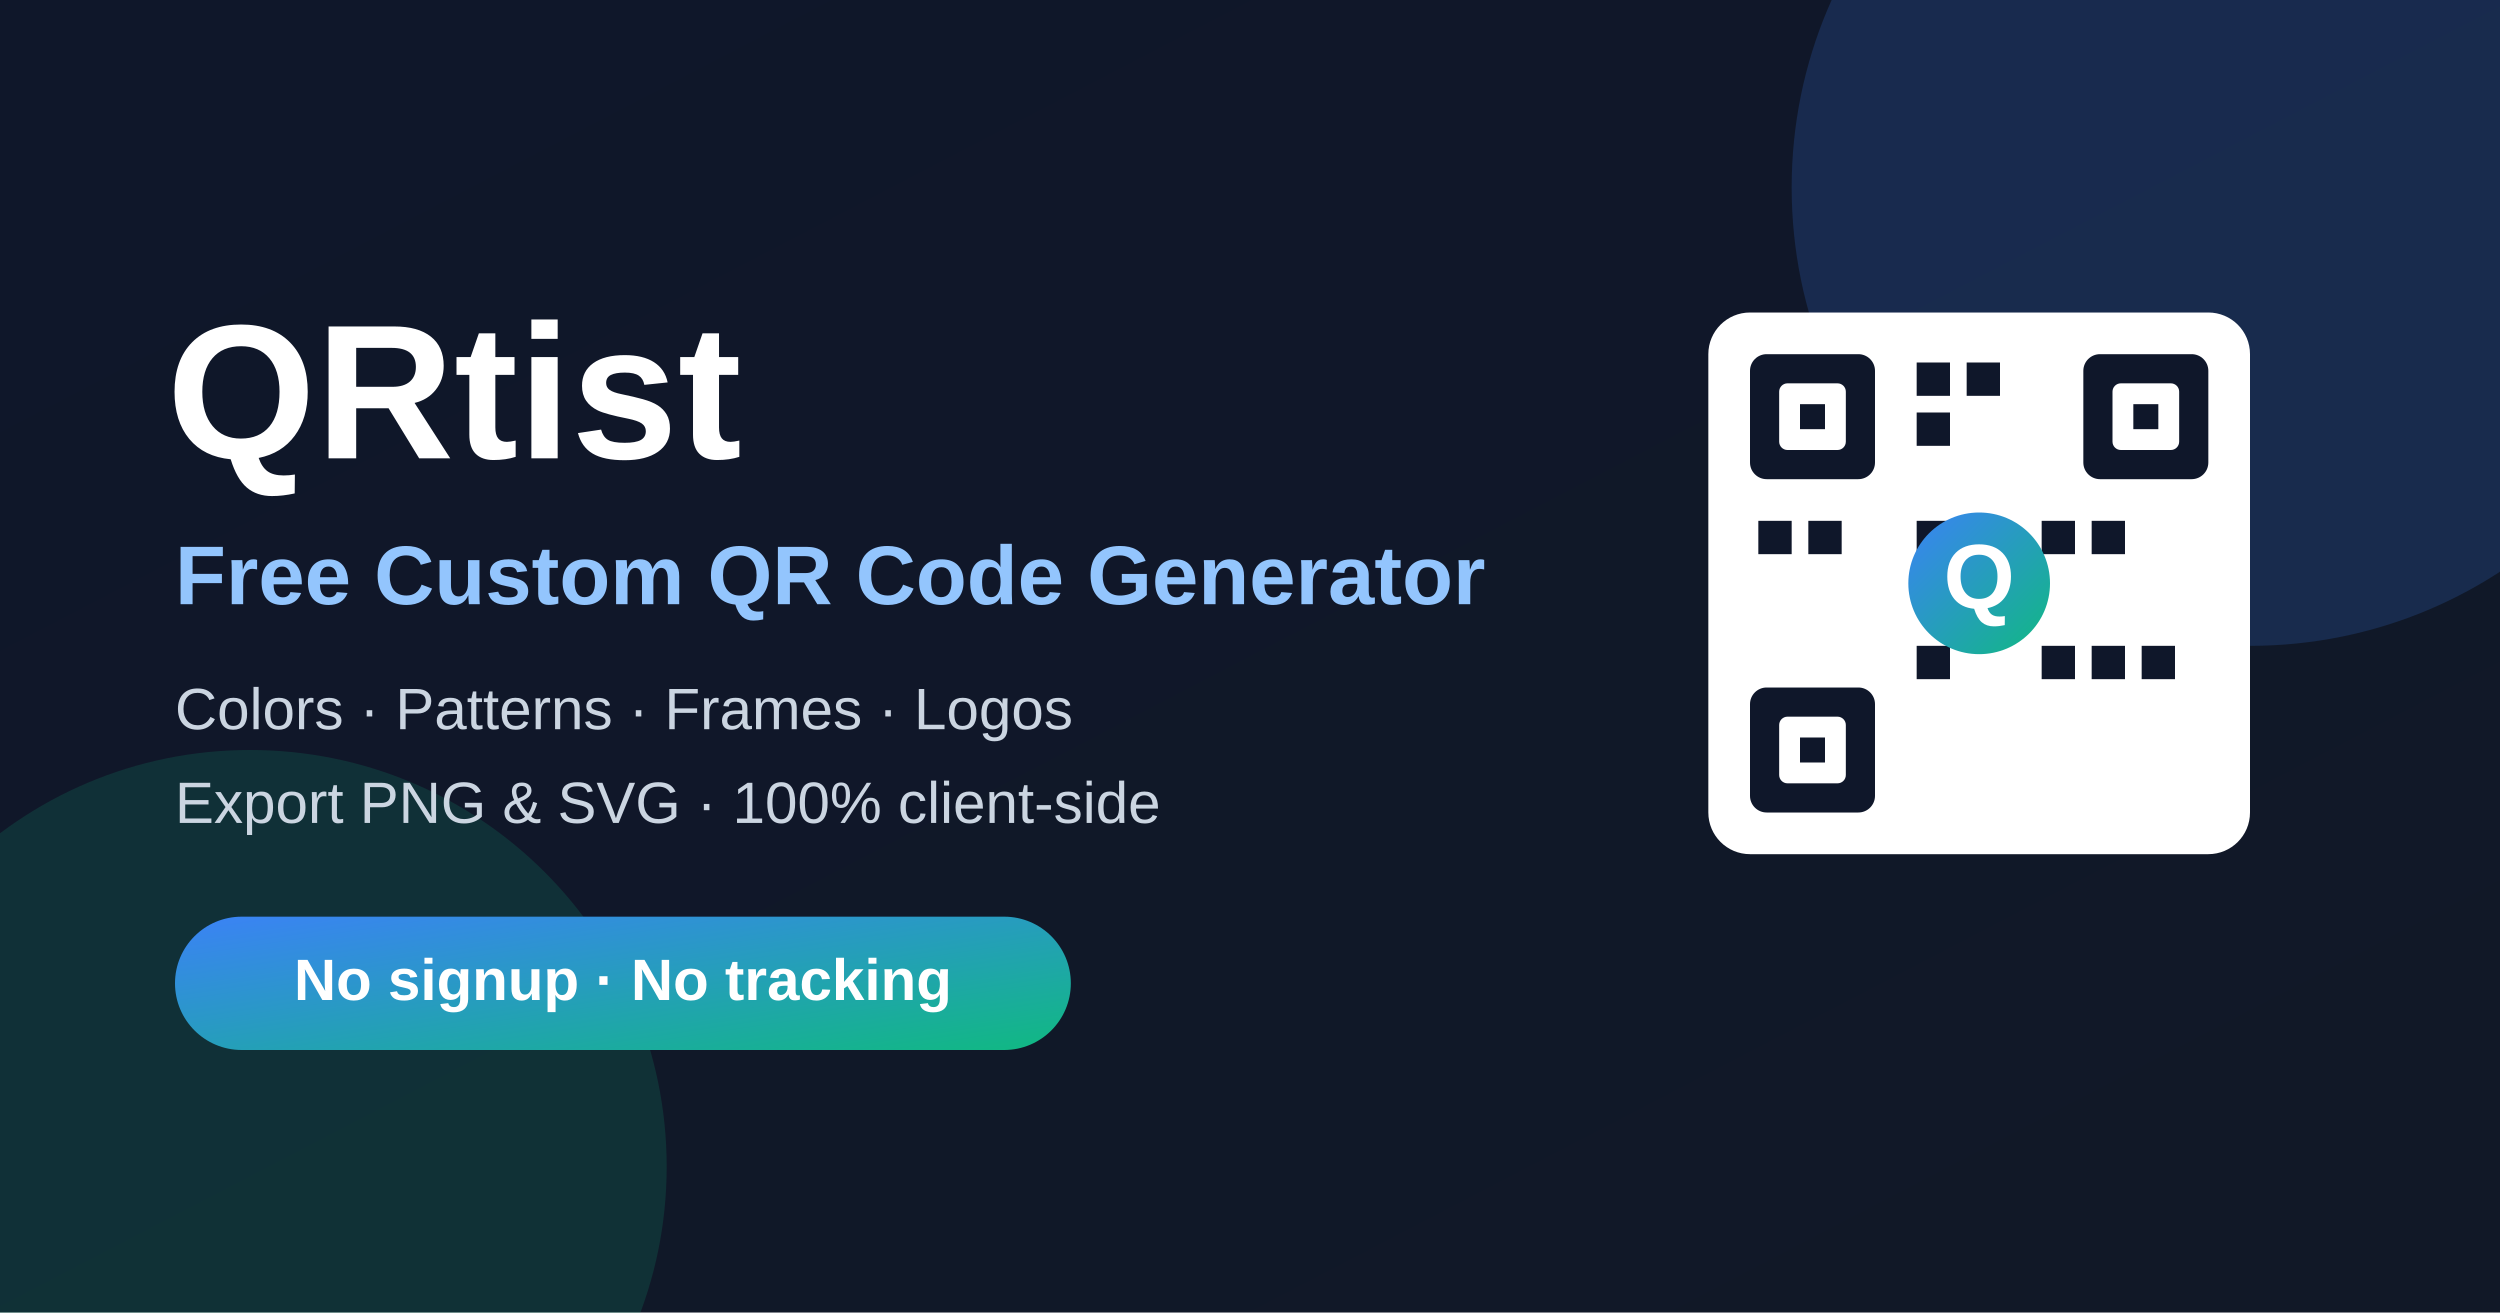
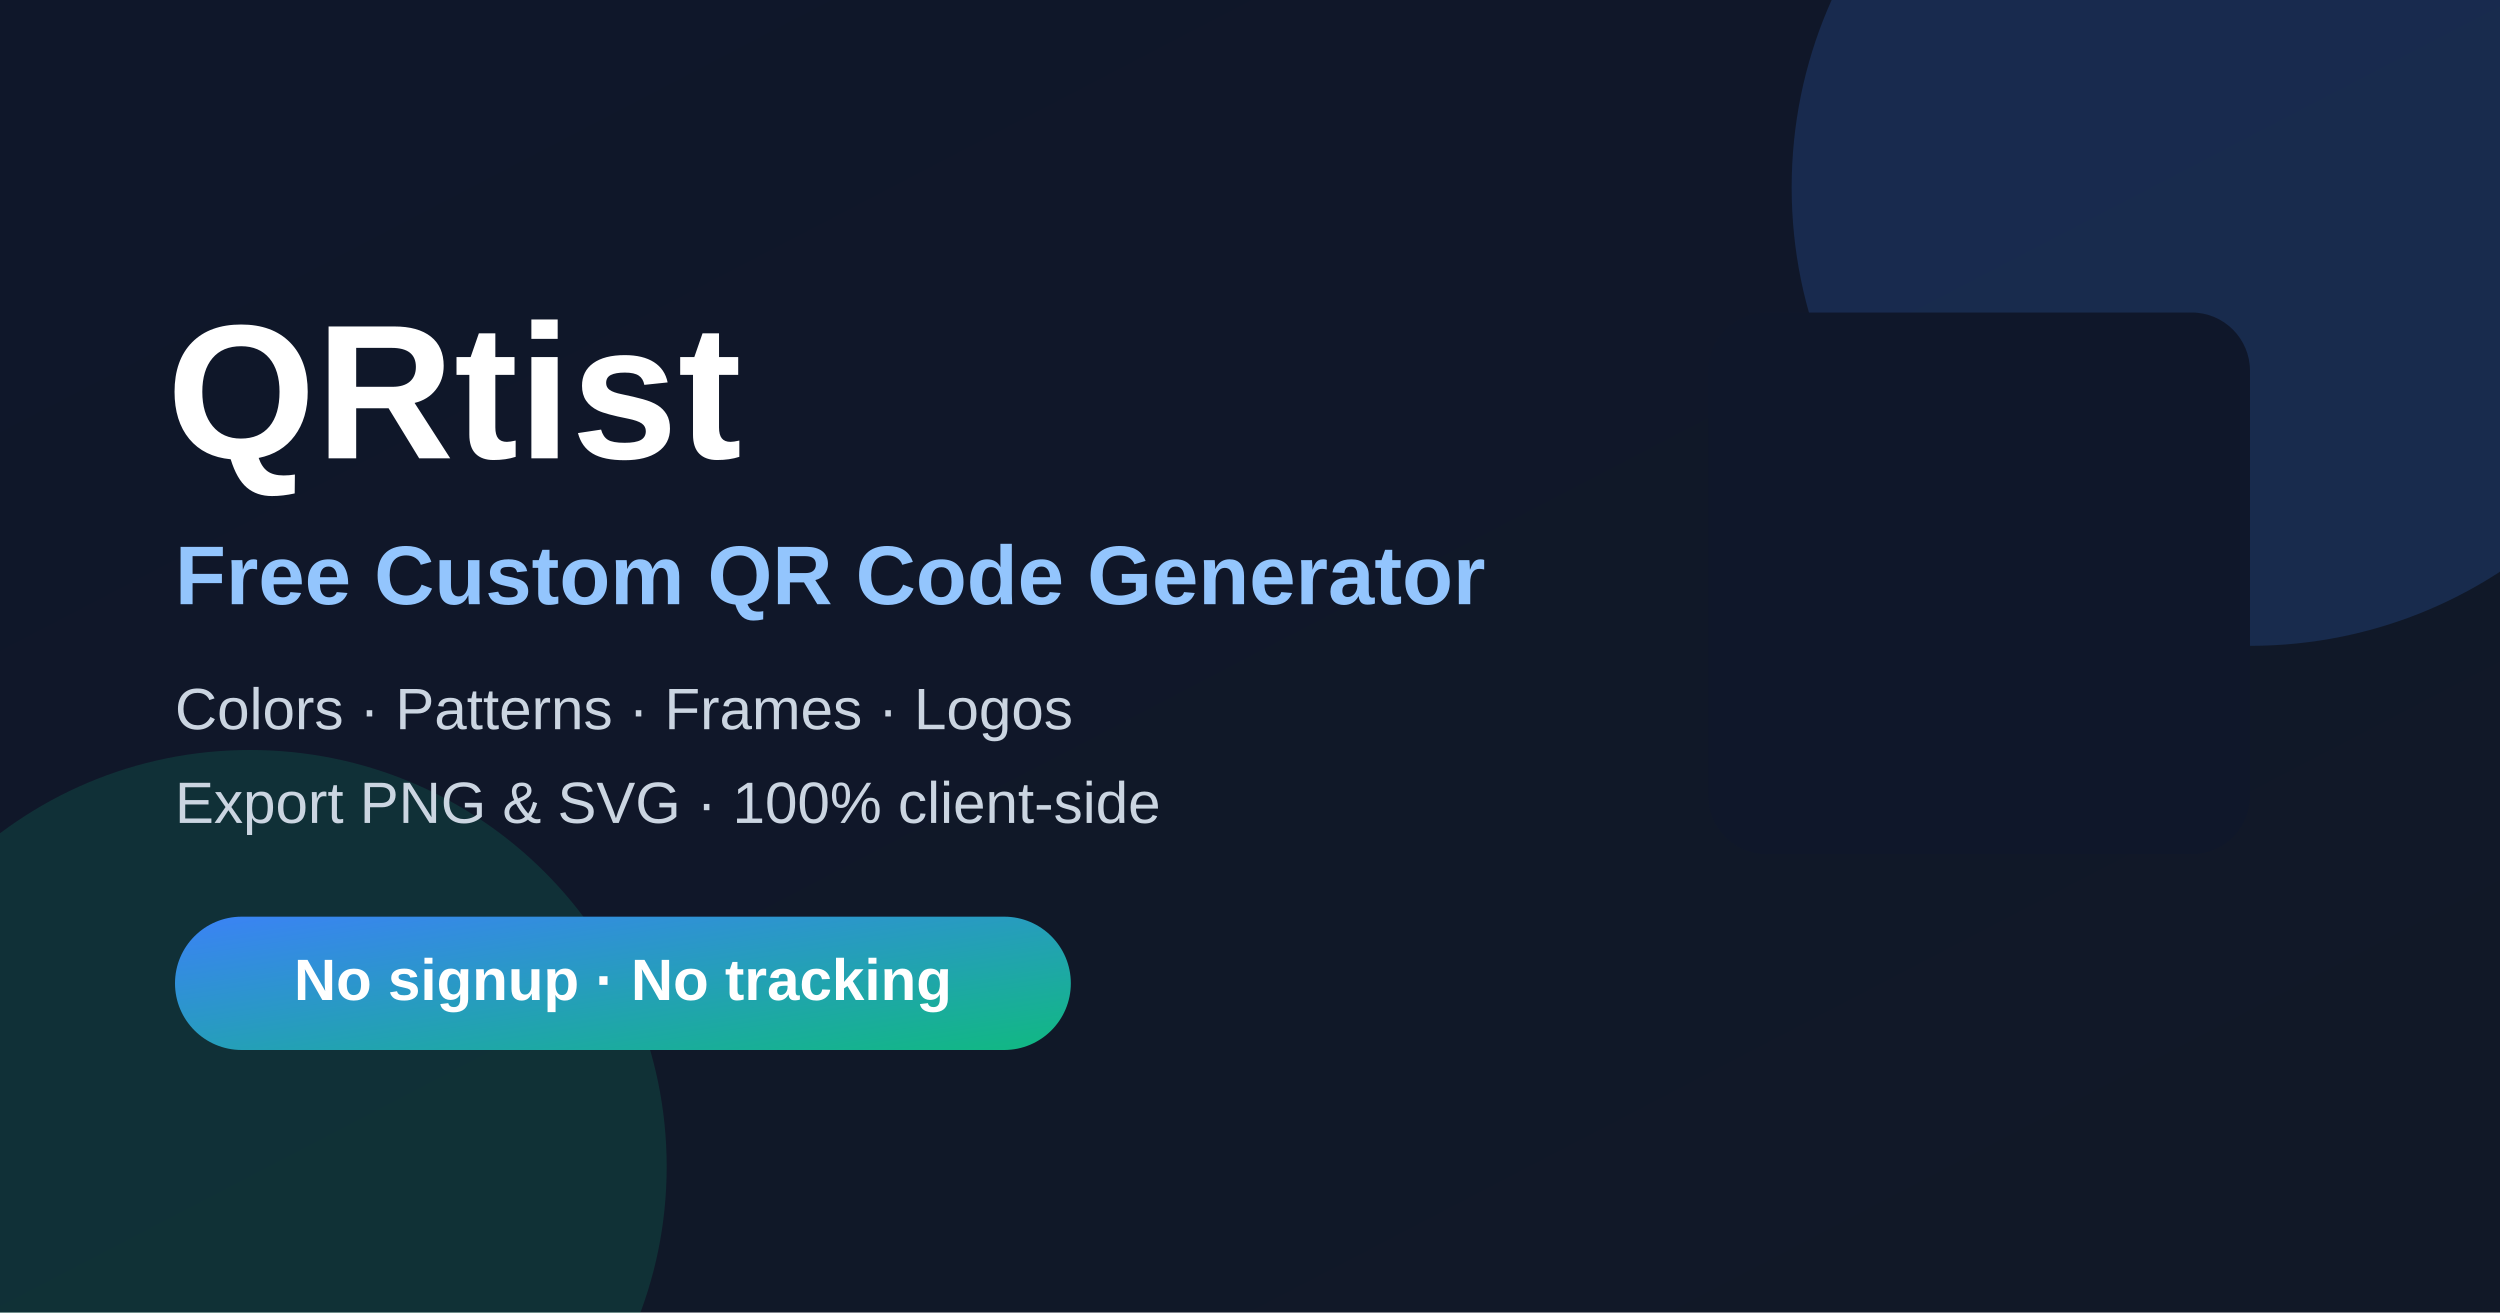
<svg xmlns="http://www.w3.org/2000/svg" width="1200" height="630" viewBox="0 0 1200 630" role="img" aria-label="QRtist — Free Custom QR Code Generator">
  <defs>
    <linearGradient id="bg" x1="0" y1="0" x2="1" y2="1">
      <stop offset="0%" stop-color="#0f172a" />
      <stop offset="100%" stop-color="#111827" />
    </linearGradient>
    <linearGradient id="accent" x1="0" y1="0" x2="1" y2="1">
      <stop offset="0%" stop-color="#3b82f6" />
      <stop offset="100%" stop-color="#10b981" />
    </linearGradient>
  </defs>
  <rect width="1200" height="630" fill="url(#bg)" />
  <circle cx="1080" cy="90" r="220" fill="#3b82f6" opacity="0.18" />
  <circle cx="120" cy="560" r="200" fill="#10b981" opacity="0.16" />
  <g transform="translate(820,150)">
-     <rect width="260" height="260" rx="20" fill="#ffffff" />
-     <g fill="#0f172a">
-       <rect x="20" y="20" width="60" height="60" rx="8" />
-       <rect x="34" y="34" width="32" height="32" rx="4" fill="#ffffff" />
-       <rect x="44" y="44" width="12" height="12" fill="#0f172a" />
-       <rect x="180" y="20" width="60" height="60" rx="8" />
-       <rect x="194" y="34" width="32" height="32" rx="4" fill="#ffffff" />
-       <rect x="204" y="44" width="12" height="12" fill="#0f172a" />
-       <rect x="20" y="180" width="60" height="60" rx="8" />
-       <rect x="34" y="194" width="32" height="32" rx="4" fill="#ffffff" />
-       <rect x="44" y="204" width="12" height="12" fill="#0f172a" />
-       <rect x="100" y="24" width="16" height="16" />
-       <rect x="124" y="24" width="16" height="16" />
-       <rect x="100" y="48" width="16" height="16" />
-       <rect x="24" y="100" width="16" height="16" />
-       <rect x="48" y="100" width="16" height="16" />
-       <rect x="100" y="100" width="16" height="16" />
-       <rect x="160" y="100" width="16" height="16" />
-       <rect x="184" y="100" width="16" height="16" />
-       <rect x="100" y="160" width="16" height="16" />
-       <rect x="160" y="160" width="16" height="16" />
-       <rect x="184" y="160" width="16" height="16" />
-       <rect x="208" y="160" width="16" height="16" />
+     <rect width="260" height="260" rx="28" fill="#0f172a" />
+     <g transform="translate(60,60) scale(100)">
+       <g fill="#ffffff">
+         <path d="M4 8a4 4 0 0 1 4-4h3v3H8v3H4V8Z" />
+         <path d="M20 4h-3v3h3v3h3V8a4 4 0 0 0-4-4Z" />
+         <path d="M4 20v-3a4 4 0 0 0 4 4h3v-3H8v-3H4Z" />
+         <path d="M20 16v3a4 4 0 0 1-4 4h-3v-3h3v-3h4Z" />
+       </g>
+       <g fill="url(#accent)">
+         <rect x="6.5" y="6.5" width="3" height="3" rx="0.5" />
+         <rect x="14.5" y="6.5" width="3" height="3" rx="0.5" />
+         <rect x="6.5" y="14.5" width="3" height="3" rx="0.5" />
+       </g>
+       <rect x="10" y="10" width="4" height="4" rx="1" fill="#ffffff" />
    </g>
-     <circle cx="130" cy="130" r="34" fill="url(#accent)" />
-     <text x="130" y="142" font-family="Arial, sans-serif" font-size="44" font-weight="700" fill="#ffffff" text-anchor="middle">Q</text>
  </g>
  <text x="80" y="220" font-family="Arial, Helvetica, sans-serif" font-size="92" font-weight="800" fill="#ffffff">QRtist</text>
  <text x="84" y="290" font-family="Arial, Helvetica, sans-serif" font-size="40" font-weight="600" fill="#93c5fd">Free Custom QR Code Generator</text>
  <text x="84" y="350" font-family="Arial, Helvetica, sans-serif" font-size="28" font-weight="400" fill="#cbd5e1">Colors · Patterns · Frames · Logos</text>
  <text x="84" y="395" font-family="Arial, Helvetica, sans-serif" font-size="28" font-weight="400" fill="#cbd5e1">Export PNG &amp; SVG · 100% client-side</text>
  <rect x="84" y="440" width="430" height="64" rx="32" fill="url(#accent)" />
  <text x="299" y="480" font-family="Arial, Helvetica, sans-serif" font-size="28" font-weight="700" fill="#ffffff" text-anchor="middle">No signup · No tracking</text>
</svg>
